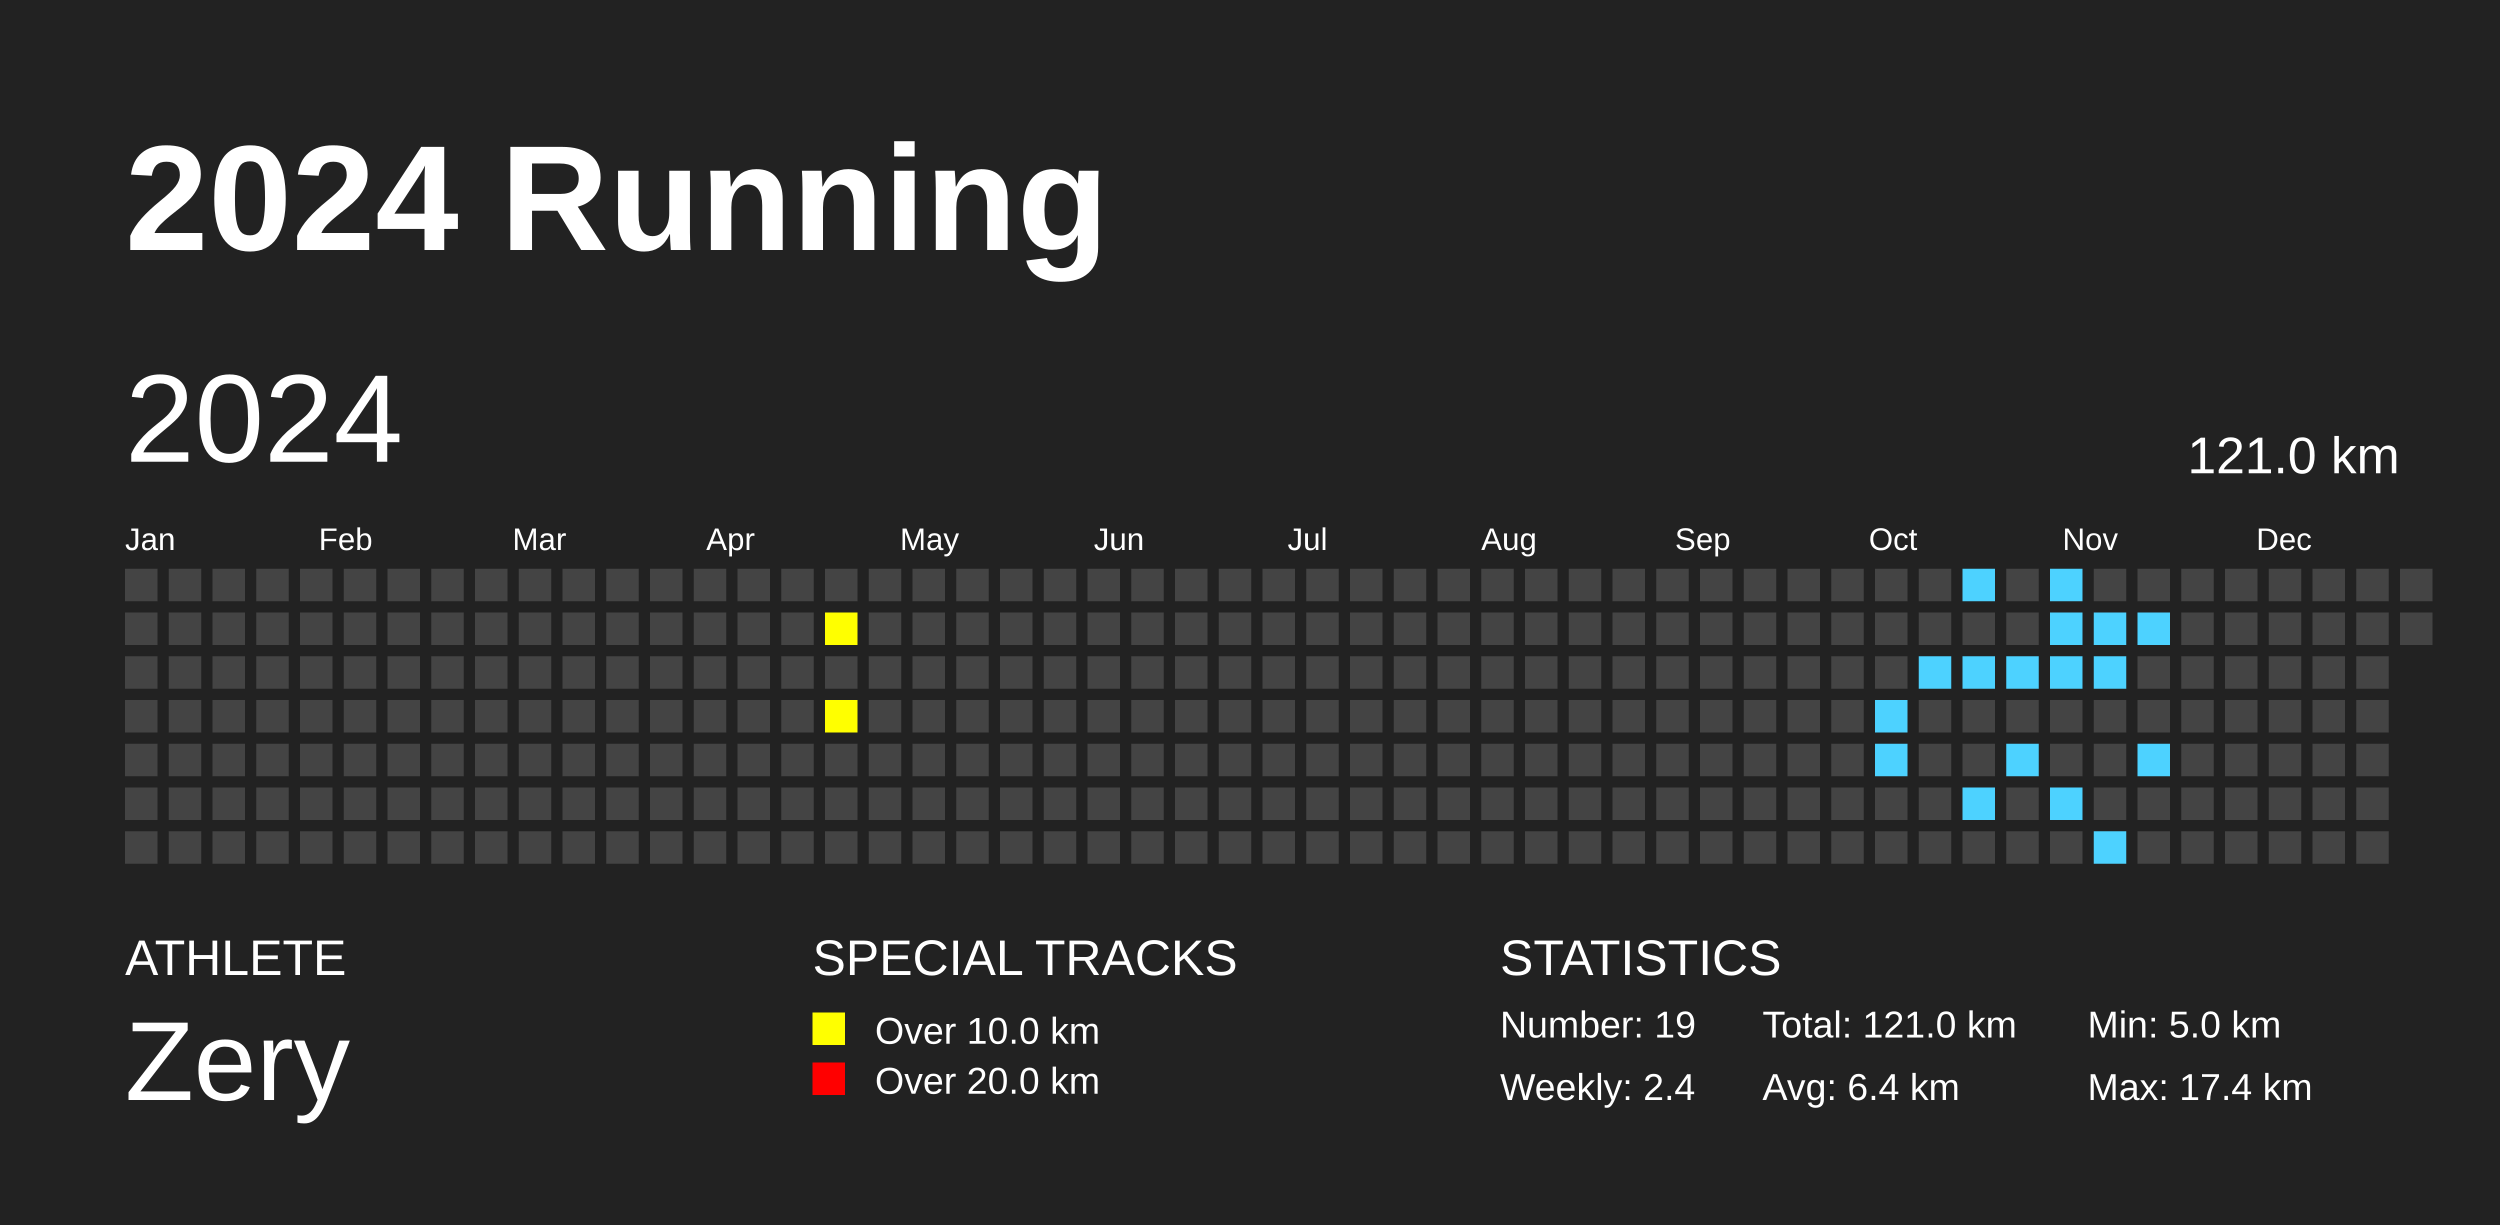
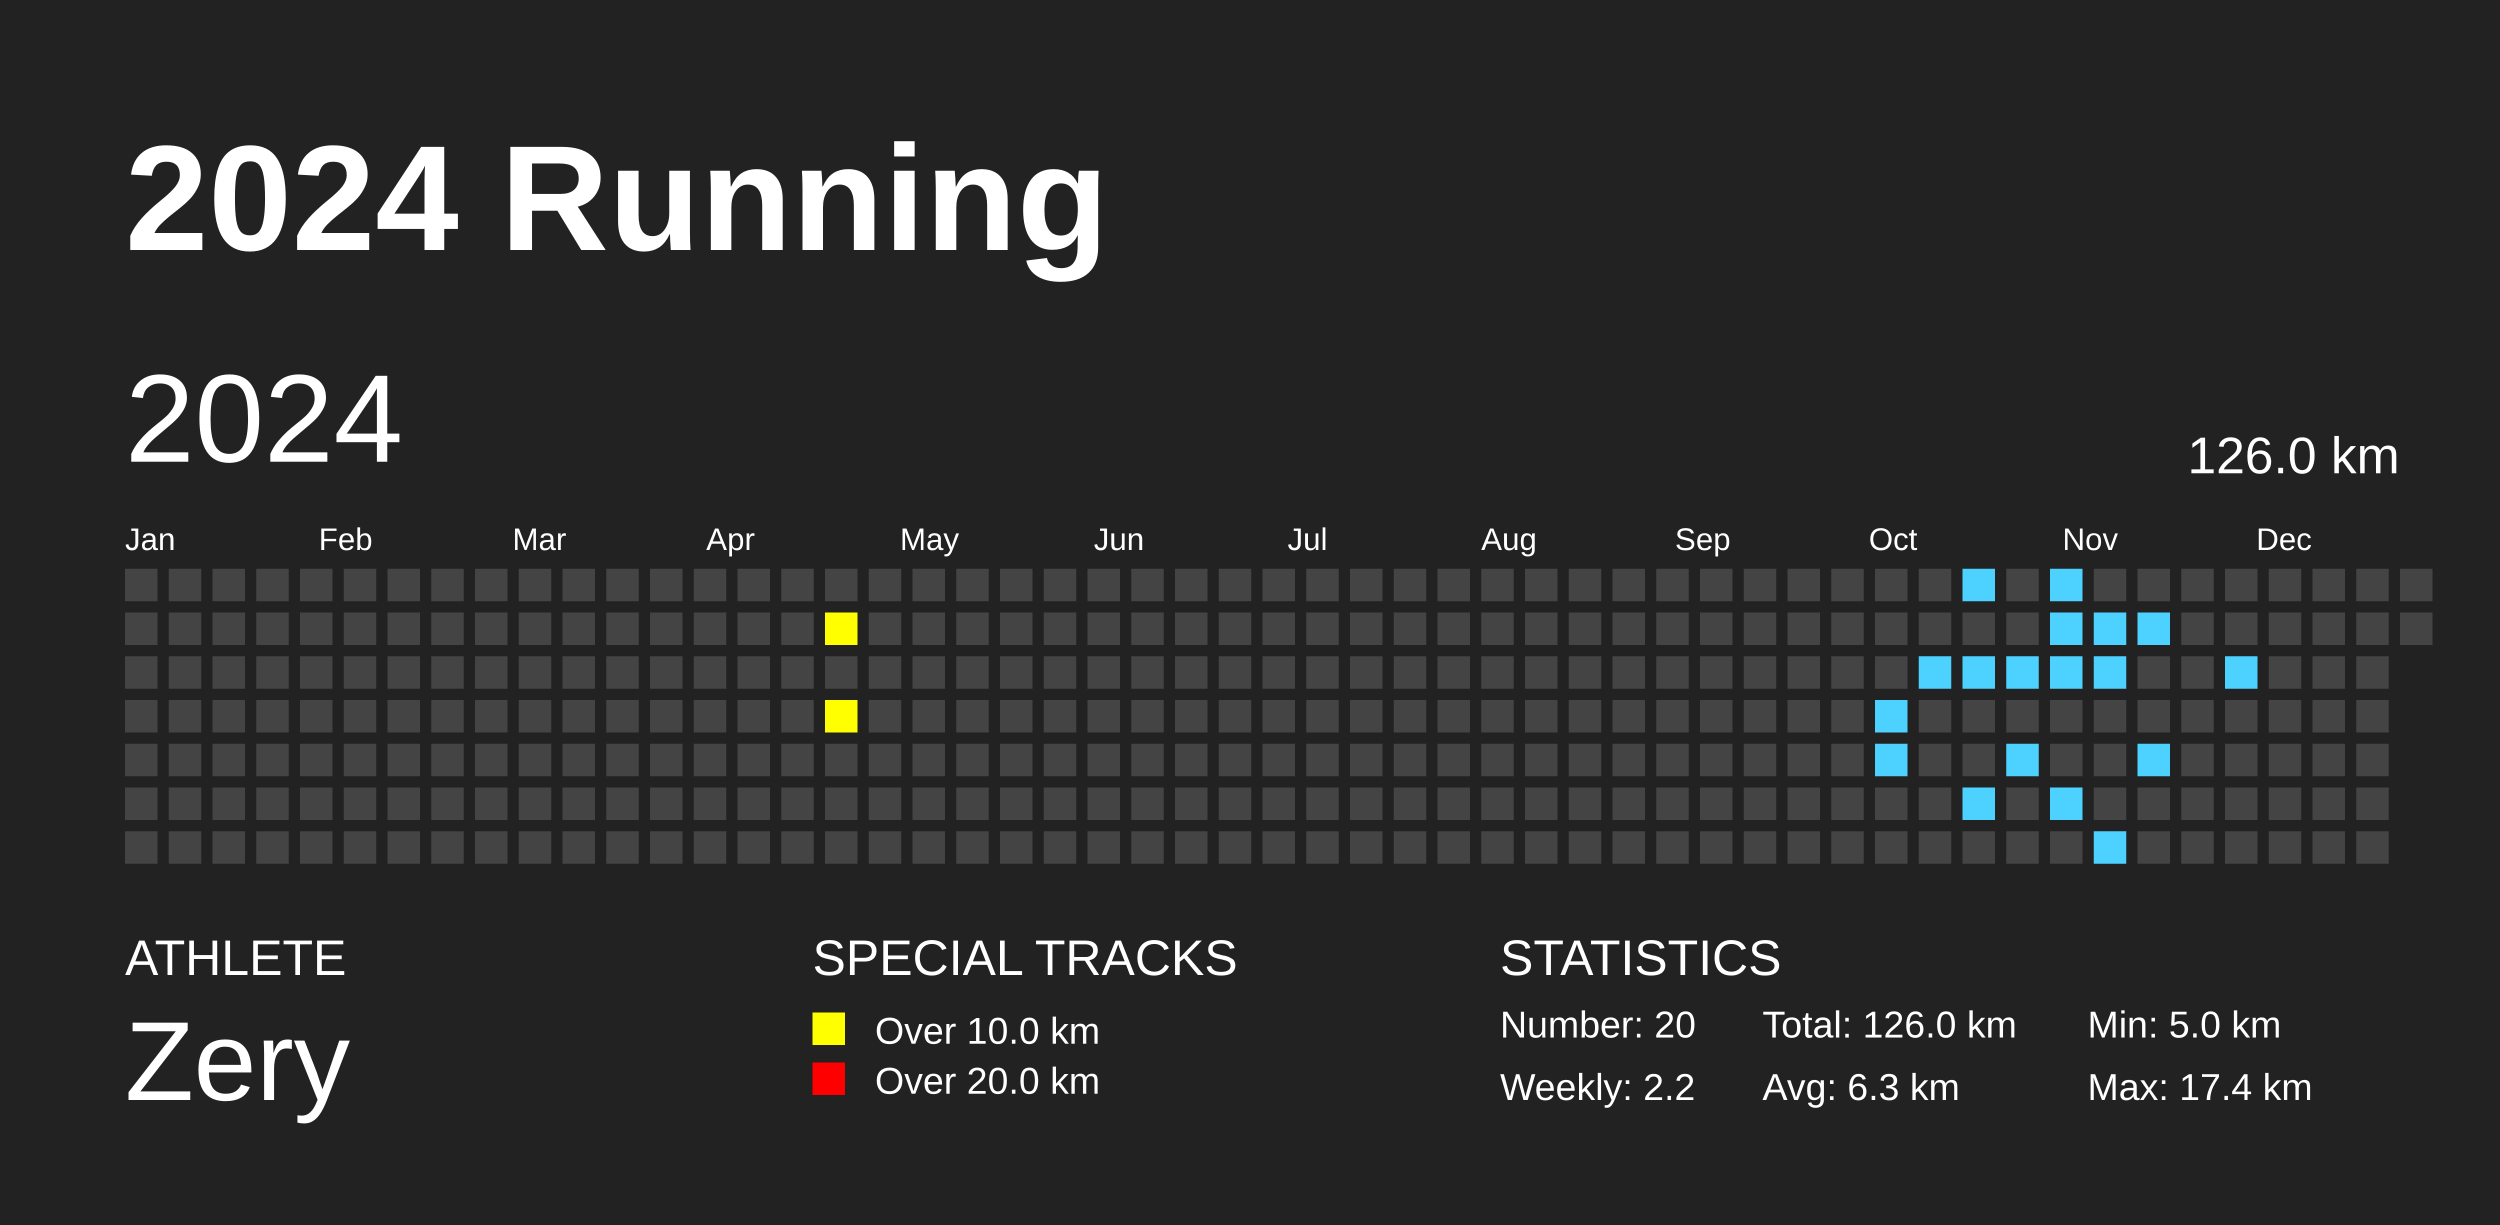
<svg xmlns="http://www.w3.org/2000/svg" baseProfile="full" height="98mm" version="1.1" viewBox="0,0,200,98" width="200mm">
  <defs />
  <rect fill="#222222" height="98" width="200" x="0" y="0" />
  <text fill="#FFFFFF" style="font-size:12px; font-family:Arial; font-weight:bold;" x="10" y="20">2024 Running</text>
  <text fill="#FFFFFF" style="font-size:4px; font-family:Arial" x="10" y="78">ATHLETE</text>
  <text fill="#FFFFFF" style="font-size:9px; font-family:Arial" x="10" y="88">Zery</text>
  <text fill="#FFFFFF" style="font-size:4px; font-family:Arial" x="65" y="78">SPECIAL TRACKS</text>
  <rect fill="yellow" height="2.6" width="2.6" x="65" y="81" />
  <text fill="#FFFFFF" style="font-size:3px; font-family:Arial" x="70" y="83.5">Over 10.0 km</text>
  <rect fill="red" height="2.6" width="2.6" x="65" y="85" />
  <text fill="#FFFFFF" style="font-size:3px; font-family:Arial" x="70" y="87.5">Over 20.0 km</text>
  <text fill="#FFFFFF" style="font-size:4px; font-family:Arial" x="120" y="78">STATISTICS</text>
-   <text fill="#FFFFFF" style="font-size:3px; font-family:Arial" x="120" y="83">Number: 19</text>
-   <text fill="#FFFFFF" style="font-size:3px; font-family:Arial" x="120" y="88">Weekly: 2.4</text>
-   <text fill="#FFFFFF" style="font-size:3px; font-family:Arial" x="141" y="83">Total: 121.0 km</text>
-   <text fill="#FFFFFF" style="font-size:3px; font-family:Arial" x="141" y="88">Avg: 6.4 km</text>
+   <text fill="#FFFFFF" style="font-size:3px; font-family:Arial" x="120" y="83">Number: 20</text>
+   <text fill="#FFFFFF" style="font-size:3px; font-family:Arial" x="120" y="88">Weekly: 2.2</text>
+   <text fill="#FFFFFF" style="font-size:3px; font-family:Arial" x="141" y="83">Total: 126.0 km</text>
+   <text fill="#FFFFFF" style="font-size:3px; font-family:Arial" x="141" y="88">Avg: 6.3 km</text>
  <text fill="#FFFFFF" style="font-size:3px; font-family:Arial" x="167" y="83">Min: 5.0 km</text>
  <text fill="#FFFFFF" style="font-size:3px; font-family:Arial" x="167" y="88">Max: 17.4 km</text>
  <text dominant-baseline="hanging" fill="#FFFFFF" style="font-size:10.0px; font-family:Arial;" x="10" y="30">2024</text>
-   <text dominant-baseline="hanging" fill="#FFFFFF" style="font-size:4.125px; font-family:Arial;" x="175" y="35">121.0 km</text>
+   <text dominant-baseline="hanging" fill="#FFFFFF" style="font-size:4.125px; font-family:Arial;" x="175" y="35">126.0 km</text>
  <text fill="#FFFFFF" style="font-size:2.5px; font-family:Arial" x="10.0" y="44">Jan</text>
  <text fill="#FFFFFF" style="font-size:2.5px; font-family:Arial" x="25.5" y="44">Feb</text>
  <text fill="#FFFFFF" style="font-size:2.5px; font-family:Arial" x="41.0" y="44">Mar</text>
  <text fill="#FFFFFF" style="font-size:2.5px; font-family:Arial" x="56.5" y="44">Apr</text>
  <text fill="#FFFFFF" style="font-size:2.5px; font-family:Arial" x="72.0" y="44">May</text>
  <text fill="#FFFFFF" style="font-size:2.5px; font-family:Arial" x="87.5" y="44">Jun</text>
  <text fill="#FFFFFF" style="font-size:2.5px; font-family:Arial" x="103.0" y="44">Jul</text>
  <text fill="#FFFFFF" style="font-size:2.5px; font-family:Arial" x="118.5" y="44">Aug</text>
  <text fill="#FFFFFF" style="font-size:2.5px; font-family:Arial" x="134.0" y="44">Sep</text>
  <text fill="#FFFFFF" style="font-size:2.5px; font-family:Arial" x="149.5" y="44">Oct</text>
  <text fill="#FFFFFF" style="font-size:2.5px; font-family:Arial" x="165.0" y="44">Nov</text>
  <text fill="#FFFFFF" style="font-size:2.5px; font-family:Arial" x="180.5" y="44">Dec</text>
  <rect fill="#444444" height="2.6" width="2.6" x="10.0" y="45.5" />
  <rect fill="#444444" height="2.6" width="2.6" x="10.0" y="49.0" />
  <rect fill="#444444" height="2.6" width="2.6" x="10.0" y="52.5" />
  <rect fill="#444444" height="2.6" width="2.6" x="10.0" y="56.0" />
  <rect fill="#444444" height="2.6" width="2.6" x="10.0" y="59.5" />
  <rect fill="#444444" height="2.6" width="2.6" x="10.0" y="63.0" />
  <rect fill="#444444" height="2.6" width="2.6" x="10.0" y="66.5" />
  <rect fill="#444444" height="2.6" width="2.6" x="13.5" y="45.5" />
  <rect fill="#444444" height="2.6" width="2.6" x="13.5" y="49.0" />
  <rect fill="#444444" height="2.6" width="2.6" x="13.5" y="52.5" />
  <rect fill="#444444" height="2.6" width="2.6" x="13.5" y="56.0" />
  <rect fill="#444444" height="2.6" width="2.6" x="13.5" y="59.5" />
  <rect fill="#444444" height="2.6" width="2.6" x="13.5" y="63.0" />
  <rect fill="#444444" height="2.6" width="2.6" x="13.5" y="66.5" />
  <rect fill="#444444" height="2.6" width="2.6" x="17.0" y="45.5" />
  <rect fill="#444444" height="2.6" width="2.6" x="17.0" y="49.0" />
  <rect fill="#444444" height="2.6" width="2.6" x="17.0" y="52.5" />
  <rect fill="#444444" height="2.6" width="2.6" x="17.0" y="56.0" />
  <rect fill="#444444" height="2.6" width="2.6" x="17.0" y="59.5" />
  <rect fill="#444444" height="2.6" width="2.6" x="17.0" y="63.0" />
  <rect fill="#444444" height="2.6" width="2.6" x="17.0" y="66.5" />
  <rect fill="#444444" height="2.6" width="2.6" x="20.5" y="45.5" />
  <rect fill="#444444" height="2.6" width="2.6" x="20.5" y="49.0" />
  <rect fill="#444444" height="2.6" width="2.6" x="20.5" y="52.5" />
  <rect fill="#444444" height="2.6" width="2.6" x="20.5" y="56.0" />
  <rect fill="#444444" height="2.6" width="2.6" x="20.5" y="59.5" />
  <rect fill="#444444" height="2.6" width="2.6" x="20.5" y="63.0" />
  <rect fill="#444444" height="2.6" width="2.6" x="20.5" y="66.5" />
  <rect fill="#444444" height="2.6" width="2.6" x="24.0" y="45.5" />
  <rect fill="#444444" height="2.6" width="2.6" x="24.0" y="49.0" />
  <rect fill="#444444" height="2.6" width="2.6" x="24.0" y="52.5" />
  <rect fill="#444444" height="2.6" width="2.6" x="24.0" y="56.0" />
  <rect fill="#444444" height="2.6" width="2.6" x="24.0" y="59.5" />
  <rect fill="#444444" height="2.6" width="2.6" x="24.0" y="63.0" />
  <rect fill="#444444" height="2.6" width="2.6" x="24.0" y="66.5" />
  <rect fill="#444444" height="2.6" width="2.6" x="27.5" y="45.5" />
  <rect fill="#444444" height="2.6" width="2.6" x="27.5" y="49.0" />
  <rect fill="#444444" height="2.6" width="2.6" x="27.5" y="52.5" />
  <rect fill="#444444" height="2.6" width="2.6" x="27.5" y="56.0" />
  <rect fill="#444444" height="2.6" width="2.6" x="27.5" y="59.5" />
  <rect fill="#444444" height="2.6" width="2.6" x="27.5" y="63.0" />
  <rect fill="#444444" height="2.6" width="2.6" x="27.5" y="66.5" />
  <rect fill="#444444" height="2.6" width="2.6" x="31.0" y="45.5" />
  <rect fill="#444444" height="2.6" width="2.6" x="31.0" y="49.0" />
  <rect fill="#444444" height="2.6" width="2.6" x="31.0" y="52.5" />
  <rect fill="#444444" height="2.6" width="2.6" x="31.0" y="56.0" />
  <rect fill="#444444" height="2.6" width="2.6" x="31.0" y="59.5" />
  <rect fill="#444444" height="2.6" width="2.6" x="31.0" y="63.0" />
  <rect fill="#444444" height="2.6" width="2.6" x="31.0" y="66.5" />
  <rect fill="#444444" height="2.6" width="2.6" x="34.5" y="45.5" />
  <rect fill="#444444" height="2.6" width="2.6" x="34.5" y="49.0" />
  <rect fill="#444444" height="2.6" width="2.6" x="34.5" y="52.5" />
  <rect fill="#444444" height="2.6" width="2.6" x="34.5" y="56.0" />
  <rect fill="#444444" height="2.6" width="2.6" x="34.5" y="59.5" />
  <rect fill="#444444" height="2.6" width="2.6" x="34.5" y="63.0" />
  <rect fill="#444444" height="2.6" width="2.6" x="34.5" y="66.5" />
  <rect fill="#444444" height="2.6" width="2.6" x="38.0" y="45.5" />
  <rect fill="#444444" height="2.6" width="2.6" x="38.0" y="49.0" />
  <rect fill="#444444" height="2.6" width="2.6" x="38.0" y="52.5" />
  <rect fill="#444444" height="2.6" width="2.6" x="38.0" y="56.0" />
  <rect fill="#444444" height="2.6" width="2.6" x="38.0" y="59.5" />
  <rect fill="#444444" height="2.6" width="2.6" x="38.0" y="63.0" />
  <rect fill="#444444" height="2.6" width="2.6" x="38.0" y="66.5" />
  <rect fill="#444444" height="2.6" width="2.6" x="41.5" y="45.5" />
  <rect fill="#444444" height="2.6" width="2.6" x="41.5" y="49.0" />
  <rect fill="#444444" height="2.6" width="2.6" x="41.5" y="52.5" />
  <rect fill="#444444" height="2.6" width="2.6" x="41.5" y="56.0" />
  <rect fill="#444444" height="2.6" width="2.6" x="41.5" y="59.5" />
  <rect fill="#444444" height="2.6" width="2.6" x="41.5" y="63.0" />
  <rect fill="#444444" height="2.6" width="2.6" x="41.5" y="66.5" />
  <rect fill="#444444" height="2.6" width="2.6" x="45.0" y="45.5" />
  <rect fill="#444444" height="2.6" width="2.6" x="45.0" y="49.0" />
  <rect fill="#444444" height="2.6" width="2.6" x="45.0" y="52.5" />
  <rect fill="#444444" height="2.6" width="2.6" x="45.0" y="56.0" />
  <rect fill="#444444" height="2.6" width="2.6" x="45.0" y="59.5" />
  <rect fill="#444444" height="2.6" width="2.6" x="45.0" y="63.0" />
  <rect fill="#444444" height="2.6" width="2.6" x="45.0" y="66.5" />
  <rect fill="#444444" height="2.6" width="2.6" x="48.5" y="45.5" />
  <rect fill="#444444" height="2.6" width="2.6" x="48.5" y="49.0" />
  <rect fill="#444444" height="2.6" width="2.6" x="48.5" y="52.5" />
  <rect fill="#444444" height="2.6" width="2.6" x="48.5" y="56.0" />
  <rect fill="#444444" height="2.6" width="2.6" x="48.5" y="59.5" />
  <rect fill="#444444" height="2.6" width="2.6" x="48.5" y="63.0" />
  <rect fill="#444444" height="2.6" width="2.6" x="48.5" y="66.5" />
  <rect fill="#444444" height="2.6" width="2.6" x="52.0" y="45.5" />
  <rect fill="#444444" height="2.6" width="2.6" x="52.0" y="49.0" />
  <rect fill="#444444" height="2.6" width="2.6" x="52.0" y="52.5" />
  <rect fill="#444444" height="2.6" width="2.6" x="52.0" y="56.0" />
  <rect fill="#444444" height="2.6" width="2.6" x="52.0" y="59.5" />
  <rect fill="#444444" height="2.6" width="2.6" x="52.0" y="63.0" />
  <rect fill="#444444" height="2.6" width="2.6" x="52.0" y="66.5" />
  <rect fill="#444444" height="2.6" width="2.6" x="55.5" y="45.5" />
  <rect fill="#444444" height="2.6" width="2.6" x="55.5" y="49.0" />
  <rect fill="#444444" height="2.6" width="2.6" x="55.5" y="52.5" />
  <rect fill="#444444" height="2.6" width="2.6" x="55.5" y="56.0" />
  <rect fill="#444444" height="2.6" width="2.6" x="55.5" y="59.5" />
  <rect fill="#444444" height="2.6" width="2.6" x="55.5" y="63.0" />
  <rect fill="#444444" height="2.6" width="2.6" x="55.5" y="66.5" />
  <rect fill="#444444" height="2.6" width="2.6" x="59.0" y="45.5" />
  <rect fill="#444444" height="2.6" width="2.6" x="59.0" y="49.0" />
  <rect fill="#444444" height="2.6" width="2.6" x="59.0" y="52.5" />
  <rect fill="#444444" height="2.6" width="2.6" x="59.0" y="56.0" />
  <rect fill="#444444" height="2.6" width="2.6" x="59.0" y="59.5" />
  <rect fill="#444444" height="2.6" width="2.6" x="59.0" y="63.0" />
  <rect fill="#444444" height="2.6" width="2.6" x="59.0" y="66.5" />
  <rect fill="#444444" height="2.6" width="2.6" x="62.5" y="45.5" />
  <rect fill="#444444" height="2.6" width="2.6" x="62.5" y="49.0" />
  <rect fill="#444444" height="2.6" width="2.6" x="62.5" y="52.5" />
  <rect fill="#444444" height="2.6" width="2.6" x="62.5" y="56.0" />
  <rect fill="#444444" height="2.6" width="2.6" x="62.5" y="59.5" />
  <rect fill="#444444" height="2.6" width="2.6" x="62.5" y="63.0" />
  <rect fill="#444444" height="2.6" width="2.6" x="62.5" y="66.5" />
  <rect fill="#444444" height="2.6" width="2.6" x="66.0" y="45.5" />
  <rect fill="yellow" height="2.6" width="2.6" x="66.0" y="49.0" />
  <rect fill="#444444" height="2.6" width="2.6" x="66.0" y="52.5" />
  <rect fill="yellow" height="2.6" width="2.6" x="66.0" y="56.0" />
  <rect fill="#444444" height="2.6" width="2.6" x="66.0" y="59.5" />
  <rect fill="#444444" height="2.6" width="2.6" x="66.0" y="63.0" />
  <rect fill="#444444" height="2.6" width="2.6" x="66.0" y="66.5" />
  <rect fill="#444444" height="2.6" width="2.6" x="69.5" y="45.5" />
  <rect fill="#444444" height="2.6" width="2.6" x="69.5" y="49.0" />
  <rect fill="#444444" height="2.6" width="2.6" x="69.5" y="52.5" />
  <rect fill="#444444" height="2.6" width="2.6" x="69.5" y="56.0" />
  <rect fill="#444444" height="2.6" width="2.6" x="69.5" y="59.5" />
  <rect fill="#444444" height="2.6" width="2.6" x="69.5" y="63.0" />
  <rect fill="#444444" height="2.6" width="2.6" x="69.5" y="66.5" />
  <rect fill="#444444" height="2.6" width="2.6" x="73.0" y="45.5" />
  <rect fill="#444444" height="2.6" width="2.6" x="73.0" y="49.0" />
  <rect fill="#444444" height="2.6" width="2.6" x="73.0" y="52.5" />
  <rect fill="#444444" height="2.6" width="2.6" x="73.0" y="56.0" />
  <rect fill="#444444" height="2.6" width="2.6" x="73.0" y="59.5" />
  <rect fill="#444444" height="2.6" width="2.6" x="73.0" y="63.0" />
  <rect fill="#444444" height="2.6" width="2.6" x="73.0" y="66.5" />
  <rect fill="#444444" height="2.6" width="2.6" x="76.5" y="45.5" />
  <rect fill="#444444" height="2.6" width="2.6" x="76.5" y="49.0" />
  <rect fill="#444444" height="2.6" width="2.6" x="76.5" y="52.5" />
  <rect fill="#444444" height="2.6" width="2.6" x="76.5" y="56.0" />
  <rect fill="#444444" height="2.6" width="2.6" x="76.5" y="59.5" />
  <rect fill="#444444" height="2.6" width="2.6" x="76.5" y="63.0" />
  <rect fill="#444444" height="2.6" width="2.6" x="76.5" y="66.5" />
  <rect fill="#444444" height="2.6" width="2.6" x="80.0" y="45.5" />
  <rect fill="#444444" height="2.6" width="2.6" x="80.0" y="49.0" />
  <rect fill="#444444" height="2.6" width="2.6" x="80.0" y="52.5" />
  <rect fill="#444444" height="2.6" width="2.6" x="80.0" y="56.0" />
  <rect fill="#444444" height="2.6" width="2.6" x="80.0" y="59.5" />
  <rect fill="#444444" height="2.6" width="2.6" x="80.0" y="63.0" />
  <rect fill="#444444" height="2.6" width="2.6" x="80.0" y="66.5" />
  <rect fill="#444444" height="2.6" width="2.6" x="83.5" y="45.5" />
  <rect fill="#444444" height="2.6" width="2.6" x="83.5" y="49.0" />
  <rect fill="#444444" height="2.6" width="2.6" x="83.5" y="52.5" />
  <rect fill="#444444" height="2.6" width="2.6" x="83.5" y="56.0" />
  <rect fill="#444444" height="2.6" width="2.6" x="83.5" y="59.5" />
  <rect fill="#444444" height="2.6" width="2.6" x="83.5" y="63.0" />
  <rect fill="#444444" height="2.6" width="2.6" x="83.5" y="66.5" />
  <rect fill="#444444" height="2.6" width="2.6" x="87.0" y="45.5" />
  <rect fill="#444444" height="2.6" width="2.6" x="87.0" y="49.0" />
  <rect fill="#444444" height="2.6" width="2.6" x="87.0" y="52.5" />
  <rect fill="#444444" height="2.6" width="2.6" x="87.0" y="56.0" />
  <rect fill="#444444" height="2.6" width="2.6" x="87.0" y="59.5" />
  <rect fill="#444444" height="2.6" width="2.6" x="87.0" y="63.0" />
  <rect fill="#444444" height="2.6" width="2.6" x="87.0" y="66.5" />
  <rect fill="#444444" height="2.6" width="2.6" x="90.5" y="45.5" />
  <rect fill="#444444" height="2.6" width="2.6" x="90.5" y="49.0" />
  <rect fill="#444444" height="2.6" width="2.6" x="90.5" y="52.5" />
  <rect fill="#444444" height="2.6" width="2.6" x="90.5" y="56.0" />
  <rect fill="#444444" height="2.6" width="2.6" x="90.5" y="59.5" />
  <rect fill="#444444" height="2.6" width="2.6" x="90.5" y="63.0" />
  <rect fill="#444444" height="2.6" width="2.6" x="90.5" y="66.5" />
  <rect fill="#444444" height="2.6" width="2.6" x="94.0" y="45.5" />
  <rect fill="#444444" height="2.6" width="2.6" x="94.0" y="49.0" />
  <rect fill="#444444" height="2.6" width="2.6" x="94.0" y="52.5" />
  <rect fill="#444444" height="2.6" width="2.6" x="94.0" y="56.0" />
  <rect fill="#444444" height="2.6" width="2.6" x="94.0" y="59.5" />
  <rect fill="#444444" height="2.6" width="2.6" x="94.0" y="63.0" />
  <rect fill="#444444" height="2.6" width="2.6" x="94.0" y="66.5" />
  <rect fill="#444444" height="2.6" width="2.6" x="97.5" y="45.5" />
  <rect fill="#444444" height="2.6" width="2.6" x="97.5" y="49.0" />
  <rect fill="#444444" height="2.6" width="2.6" x="97.5" y="52.5" />
  <rect fill="#444444" height="2.6" width="2.6" x="97.5" y="56.0" />
  <rect fill="#444444" height="2.6" width="2.6" x="97.5" y="59.5" />
  <rect fill="#444444" height="2.6" width="2.6" x="97.5" y="63.0" />
  <rect fill="#444444" height="2.6" width="2.6" x="97.5" y="66.5" />
  <rect fill="#444444" height="2.6" width="2.6" x="101.0" y="45.5" />
  <rect fill="#444444" height="2.6" width="2.6" x="101.0" y="49.0" />
  <rect fill="#444444" height="2.6" width="2.6" x="101.0" y="52.5" />
  <rect fill="#444444" height="2.6" width="2.6" x="101.0" y="56.0" />
  <rect fill="#444444" height="2.6" width="2.6" x="101.0" y="59.5" />
  <rect fill="#444444" height="2.6" width="2.6" x="101.0" y="63.0" />
  <rect fill="#444444" height="2.6" width="2.6" x="101.0" y="66.5" />
  <rect fill="#444444" height="2.6" width="2.6" x="104.5" y="45.5" />
  <rect fill="#444444" height="2.6" width="2.6" x="104.5" y="49.0" />
  <rect fill="#444444" height="2.6" width="2.6" x="104.5" y="52.5" />
  <rect fill="#444444" height="2.6" width="2.6" x="104.5" y="56.0" />
  <rect fill="#444444" height="2.6" width="2.6" x="104.5" y="59.5" />
  <rect fill="#444444" height="2.6" width="2.6" x="104.5" y="63.0" />
  <rect fill="#444444" height="2.6" width="2.6" x="104.5" y="66.5" />
  <rect fill="#444444" height="2.6" width="2.6" x="108.0" y="45.5" />
  <rect fill="#444444" height="2.6" width="2.6" x="108.0" y="49.0" />
  <rect fill="#444444" height="2.6" width="2.6" x="108.0" y="52.5" />
  <rect fill="#444444" height="2.6" width="2.6" x="108.0" y="56.0" />
  <rect fill="#444444" height="2.6" width="2.6" x="108.0" y="59.5" />
  <rect fill="#444444" height="2.6" width="2.6" x="108.0" y="63.0" />
  <rect fill="#444444" height="2.6" width="2.6" x="108.0" y="66.5" />
  <rect fill="#444444" height="2.6" width="2.6" x="111.5" y="45.5" />
  <rect fill="#444444" height="2.6" width="2.6" x="111.5" y="49.0" />
  <rect fill="#444444" height="2.6" width="2.6" x="111.5" y="52.5" />
  <rect fill="#444444" height="2.6" width="2.6" x="111.5" y="56.0" />
  <rect fill="#444444" height="2.6" width="2.6" x="111.5" y="59.5" />
  <rect fill="#444444" height="2.6" width="2.6" x="111.5" y="63.0" />
  <rect fill="#444444" height="2.6" width="2.6" x="111.5" y="66.5" />
  <rect fill="#444444" height="2.6" width="2.6" x="115.0" y="45.5" />
  <rect fill="#444444" height="2.6" width="2.6" x="115.0" y="49.0" />
  <rect fill="#444444" height="2.6" width="2.6" x="115.0" y="52.5" />
  <rect fill="#444444" height="2.6" width="2.6" x="115.0" y="56.0" />
  <rect fill="#444444" height="2.6" width="2.6" x="115.0" y="59.5" />
  <rect fill="#444444" height="2.6" width="2.6" x="115.0" y="63.0" />
  <rect fill="#444444" height="2.6" width="2.6" x="115.0" y="66.5" />
  <rect fill="#444444" height="2.6" width="2.6" x="118.5" y="45.5" />
  <rect fill="#444444" height="2.6" width="2.6" x="118.5" y="49.0" />
  <rect fill="#444444" height="2.6" width="2.6" x="118.5" y="52.5" />
  <rect fill="#444444" height="2.6" width="2.6" x="118.5" y="56.0" />
  <rect fill="#444444" height="2.6" width="2.6" x="118.5" y="59.5" />
  <rect fill="#444444" height="2.6" width="2.6" x="118.5" y="63.0" />
  <rect fill="#444444" height="2.6" width="2.6" x="118.5" y="66.5" />
  <rect fill="#444444" height="2.6" width="2.6" x="122.0" y="45.5" />
  <rect fill="#444444" height="2.6" width="2.6" x="122.0" y="49.0" />
  <rect fill="#444444" height="2.6" width="2.6" x="122.0" y="52.5" />
  <rect fill="#444444" height="2.6" width="2.6" x="122.0" y="56.0" />
  <rect fill="#444444" height="2.6" width="2.6" x="122.0" y="59.5" />
  <rect fill="#444444" height="2.6" width="2.6" x="122.0" y="63.0" />
  <rect fill="#444444" height="2.6" width="2.6" x="122.0" y="66.5" />
  <rect fill="#444444" height="2.6" width="2.6" x="125.5" y="45.5" />
  <rect fill="#444444" height="2.6" width="2.6" x="125.5" y="49.0" />
  <rect fill="#444444" height="2.6" width="2.6" x="125.5" y="52.5" />
  <rect fill="#444444" height="2.6" width="2.6" x="125.5" y="56.0" />
  <rect fill="#444444" height="2.6" width="2.6" x="125.5" y="59.5" />
  <rect fill="#444444" height="2.6" width="2.6" x="125.5" y="63.0" />
  <rect fill="#444444" height="2.6" width="2.6" x="125.5" y="66.5" />
  <rect fill="#444444" height="2.6" width="2.6" x="129.0" y="45.5" />
  <rect fill="#444444" height="2.6" width="2.6" x="129.0" y="49.0" />
  <rect fill="#444444" height="2.6" width="2.6" x="129.0" y="52.5" />
  <rect fill="#444444" height="2.6" width="2.6" x="129.0" y="56.0" />
  <rect fill="#444444" height="2.6" width="2.6" x="129.0" y="59.5" />
  <rect fill="#444444" height="2.6" width="2.6" x="129.0" y="63.0" />
  <rect fill="#444444" height="2.6" width="2.6" x="129.0" y="66.5" />
  <rect fill="#444444" height="2.6" width="2.6" x="132.5" y="45.5" />
  <rect fill="#444444" height="2.6" width="2.6" x="132.5" y="49.0" />
  <rect fill="#444444" height="2.6" width="2.6" x="132.5" y="52.5" />
  <rect fill="#444444" height="2.6" width="2.6" x="132.5" y="56.0" />
  <rect fill="#444444" height="2.6" width="2.6" x="132.5" y="59.5" />
  <rect fill="#444444" height="2.6" width="2.6" x="132.5" y="63.0" />
  <rect fill="#444444" height="2.6" width="2.6" x="132.5" y="66.5" />
  <rect fill="#444444" height="2.6" width="2.6" x="136.0" y="45.5" />
  <rect fill="#444444" height="2.6" width="2.6" x="136.0" y="49.0" />
  <rect fill="#444444" height="2.6" width="2.6" x="136.0" y="52.5" />
  <rect fill="#444444" height="2.6" width="2.6" x="136.0" y="56.0" />
  <rect fill="#444444" height="2.6" width="2.6" x="136.0" y="59.5" />
  <rect fill="#444444" height="2.6" width="2.6" x="136.0" y="63.0" />
  <rect fill="#444444" height="2.6" width="2.6" x="136.0" y="66.5" />
  <rect fill="#444444" height="2.6" width="2.6" x="139.5" y="45.5" />
  <rect fill="#444444" height="2.6" width="2.6" x="139.5" y="49.0" />
  <rect fill="#444444" height="2.6" width="2.6" x="139.5" y="52.5" />
  <rect fill="#444444" height="2.6" width="2.6" x="139.5" y="56.0" />
  <rect fill="#444444" height="2.6" width="2.6" x="139.5" y="59.5" />
  <rect fill="#444444" height="2.6" width="2.6" x="139.5" y="63.0" />
  <rect fill="#444444" height="2.6" width="2.6" x="139.5" y="66.5" />
  <rect fill="#444444" height="2.6" width="2.6" x="143.0" y="45.5" />
  <rect fill="#444444" height="2.6" width="2.6" x="143.0" y="49.0" />
  <rect fill="#444444" height="2.6" width="2.6" x="143.0" y="52.5" />
  <rect fill="#444444" height="2.6" width="2.6" x="143.0" y="56.0" />
  <rect fill="#444444" height="2.6" width="2.6" x="143.0" y="59.5" />
  <rect fill="#444444" height="2.6" width="2.6" x="143.0" y="63.0" />
  <rect fill="#444444" height="2.6" width="2.6" x="143.0" y="66.5" />
  <rect fill="#444444" height="2.6" width="2.6" x="146.5" y="45.5" />
  <rect fill="#444444" height="2.6" width="2.6" x="146.5" y="49.0" />
  <rect fill="#444444" height="2.6" width="2.6" x="146.5" y="52.5" />
  <rect fill="#444444" height="2.6" width="2.6" x="146.5" y="56.0" />
  <rect fill="#444444" height="2.6" width="2.6" x="146.5" y="59.5" />
  <rect fill="#444444" height="2.6" width="2.6" x="146.5" y="63.0" />
  <rect fill="#444444" height="2.6" width="2.6" x="146.5" y="66.5" />
  <rect fill="#444444" height="2.6" width="2.6" x="150.0" y="45.5" />
  <rect fill="#444444" height="2.6" width="2.6" x="150.0" y="49.0" />
  <rect fill="#444444" height="2.6" width="2.6" x="150.0" y="52.5" />
  <rect fill="#4DD2FF" height="2.6" width="2.6" x="150.0" y="56.0" />
  <rect fill="#4DD2FF" height="2.6" width="2.6" x="150.0" y="59.5" />
  <rect fill="#444444" height="2.6" width="2.6" x="150.0" y="63.0" />
  <rect fill="#444444" height="2.6" width="2.6" x="150.0" y="66.5" />
  <rect fill="#444444" height="2.6" width="2.6" x="153.5" y="45.5" />
  <rect fill="#444444" height="2.6" width="2.6" x="153.5" y="49.0" />
  <rect fill="#4DD2FF" height="2.6" width="2.6" x="153.5" y="52.5" />
  <rect fill="#444444" height="2.6" width="2.6" x="153.5" y="56.0" />
  <rect fill="#444444" height="2.6" width="2.6" x="153.5" y="59.5" />
  <rect fill="#444444" height="2.6" width="2.6" x="153.5" y="63.0" />
  <rect fill="#444444" height="2.6" width="2.6" x="153.5" y="66.5" />
  <rect fill="#4DD2FF" height="2.6" width="2.6" x="157.0" y="45.5" />
  <rect fill="#444444" height="2.6" width="2.6" x="157.0" y="49.0" />
  <rect fill="#4DD2FF" height="2.6" width="2.6" x="157.0" y="52.5" />
  <rect fill="#444444" height="2.6" width="2.6" x="157.0" y="56.0" />
  <rect fill="#444444" height="2.6" width="2.6" x="157.0" y="59.5" />
  <rect fill="#4DD2FF" height="2.6" width="2.6" x="157.0" y="63.0" />
  <rect fill="#444444" height="2.6" width="2.6" x="157.0" y="66.5" />
  <rect fill="#444444" height="2.6" width="2.6" x="160.5" y="45.5" />
  <rect fill="#444444" height="2.6" width="2.6" x="160.5" y="49.0" />
  <rect fill="#4DD2FF" height="2.6" width="2.6" x="160.5" y="52.5" />
  <rect fill="#444444" height="2.6" width="2.6" x="160.5" y="56.0" />
  <rect fill="#4DD2FF" height="2.6" width="2.6" x="160.5" y="59.5" />
  <rect fill="#444444" height="2.6" width="2.6" x="160.5" y="63.0" />
  <rect fill="#444444" height="2.6" width="2.6" x="160.5" y="66.5" />
  <rect fill="#4DD2FF" height="2.6" width="2.6" x="164.0" y="45.5" />
  <rect fill="#4DD2FF" height="2.6" width="2.6" x="164.0" y="49.0" />
  <rect fill="#4DD2FF" height="2.6" width="2.6" x="164.0" y="52.5" />
  <rect fill="#444444" height="2.6" width="2.6" x="164.0" y="56.0" />
  <rect fill="#444444" height="2.6" width="2.6" x="164.0" y="59.5" />
  <rect fill="#4DD2FF" height="2.6" width="2.6" x="164.0" y="63.0" />
  <rect fill="#444444" height="2.6" width="2.6" x="164.0" y="66.5" />
  <rect fill="#444444" height="2.6" width="2.6" x="167.5" y="45.5" />
  <rect fill="#4DD2FF" height="2.6" width="2.6" x="167.5" y="49.0" />
  <rect fill="#4DD2FF" height="2.6" width="2.6" x="167.5" y="52.5" />
  <rect fill="#444444" height="2.6" width="2.6" x="167.5" y="56.0" />
  <rect fill="#444444" height="2.6" width="2.6" x="167.5" y="59.5" />
  <rect fill="#444444" height="2.6" width="2.6" x="167.5" y="63.0" />
  <rect fill="#4DD2FF" height="2.6" width="2.6" x="167.5" y="66.5" />
  <rect fill="#444444" height="2.6" width="2.6" x="171.0" y="45.5" />
  <rect fill="#4DD2FF" height="2.6" width="2.6" x="171.0" y="49.0" />
  <rect fill="#444444" height="2.6" width="2.6" x="171.0" y="52.5" />
  <rect fill="#444444" height="2.6" width="2.6" x="171.0" y="56.0" />
  <rect fill="#4DD2FF" height="2.6" width="2.6" x="171.0" y="59.5" />
  <rect fill="#444444" height="2.6" width="2.6" x="171.0" y="63.0" />
  <rect fill="#444444" height="2.6" width="2.6" x="171.0" y="66.5" />
  <rect fill="#444444" height="2.6" width="2.6" x="174.5" y="45.5" />
  <rect fill="#444444" height="2.6" width="2.6" x="174.5" y="49.0" />
  <rect fill="#444444" height="2.6" width="2.6" x="174.5" y="52.5" />
  <rect fill="#444444" height="2.6" width="2.6" x="174.5" y="56.0" />
  <rect fill="#444444" height="2.6" width="2.6" x="174.5" y="59.5" />
  <rect fill="#444444" height="2.6" width="2.6" x="174.5" y="63.0" />
  <rect fill="#444444" height="2.6" width="2.6" x="174.5" y="66.5" />
  <rect fill="#444444" height="2.6" width="2.6" x="178.0" y="45.5" />
  <rect fill="#444444" height="2.6" width="2.6" x="178.0" y="49.0" />
-   <rect fill="#444444" height="2.6" width="2.6" x="178.0" y="52.5" />
+   <rect fill="#4DD2FF" height="2.6" width="2.6" x="178.0" y="52.5" />
  <rect fill="#444444" height="2.6" width="2.6" x="178.0" y="56.0" />
  <rect fill="#444444" height="2.6" width="2.6" x="178.0" y="59.5" />
  <rect fill="#444444" height="2.6" width="2.6" x="178.0" y="63.0" />
  <rect fill="#444444" height="2.6" width="2.6" x="178.0" y="66.5" />
  <rect fill="#444444" height="2.6" width="2.6" x="181.5" y="45.5" />
  <rect fill="#444444" height="2.6" width="2.6" x="181.5" y="49.0" />
  <rect fill="#444444" height="2.6" width="2.6" x="181.5" y="52.5" />
  <rect fill="#444444" height="2.6" width="2.6" x="181.5" y="56.0" />
  <rect fill="#444444" height="2.6" width="2.6" x="181.5" y="59.5" />
  <rect fill="#444444" height="2.6" width="2.6" x="181.5" y="63.0" />
  <rect fill="#444444" height="2.6" width="2.6" x="181.5" y="66.5" />
  <rect fill="#444444" height="2.6" width="2.6" x="185.0" y="45.5" />
  <rect fill="#444444" height="2.6" width="2.6" x="185.0" y="49.0" />
  <rect fill="#444444" height="2.6" width="2.6" x="185.0" y="52.5" />
  <rect fill="#444444" height="2.6" width="2.6" x="185.0" y="56.0" />
  <rect fill="#444444" height="2.6" width="2.6" x="185.0" y="59.5" />
  <rect fill="#444444" height="2.6" width="2.6" x="185.0" y="63.0" />
  <rect fill="#444444" height="2.6" width="2.6" x="185.0" y="66.5" />
  <rect fill="#444444" height="2.6" width="2.6" x="188.5" y="45.5" />
  <rect fill="#444444" height="2.6" width="2.6" x="188.5" y="49.0" />
  <rect fill="#444444" height="2.6" width="2.6" x="188.5" y="52.5" />
  <rect fill="#444444" height="2.6" width="2.6" x="188.5" y="56.0" />
  <rect fill="#444444" height="2.6" width="2.6" x="188.5" y="59.5" />
  <rect fill="#444444" height="2.6" width="2.6" x="188.5" y="63.0" />
  <rect fill="#444444" height="2.6" width="2.6" x="188.5" y="66.5" />
  <rect fill="#444444" height="2.6" width="2.6" x="192.0" y="45.5" />
  <rect fill="#444444" height="2.6" width="2.6" x="192.0" y="49.0" />
</svg>
